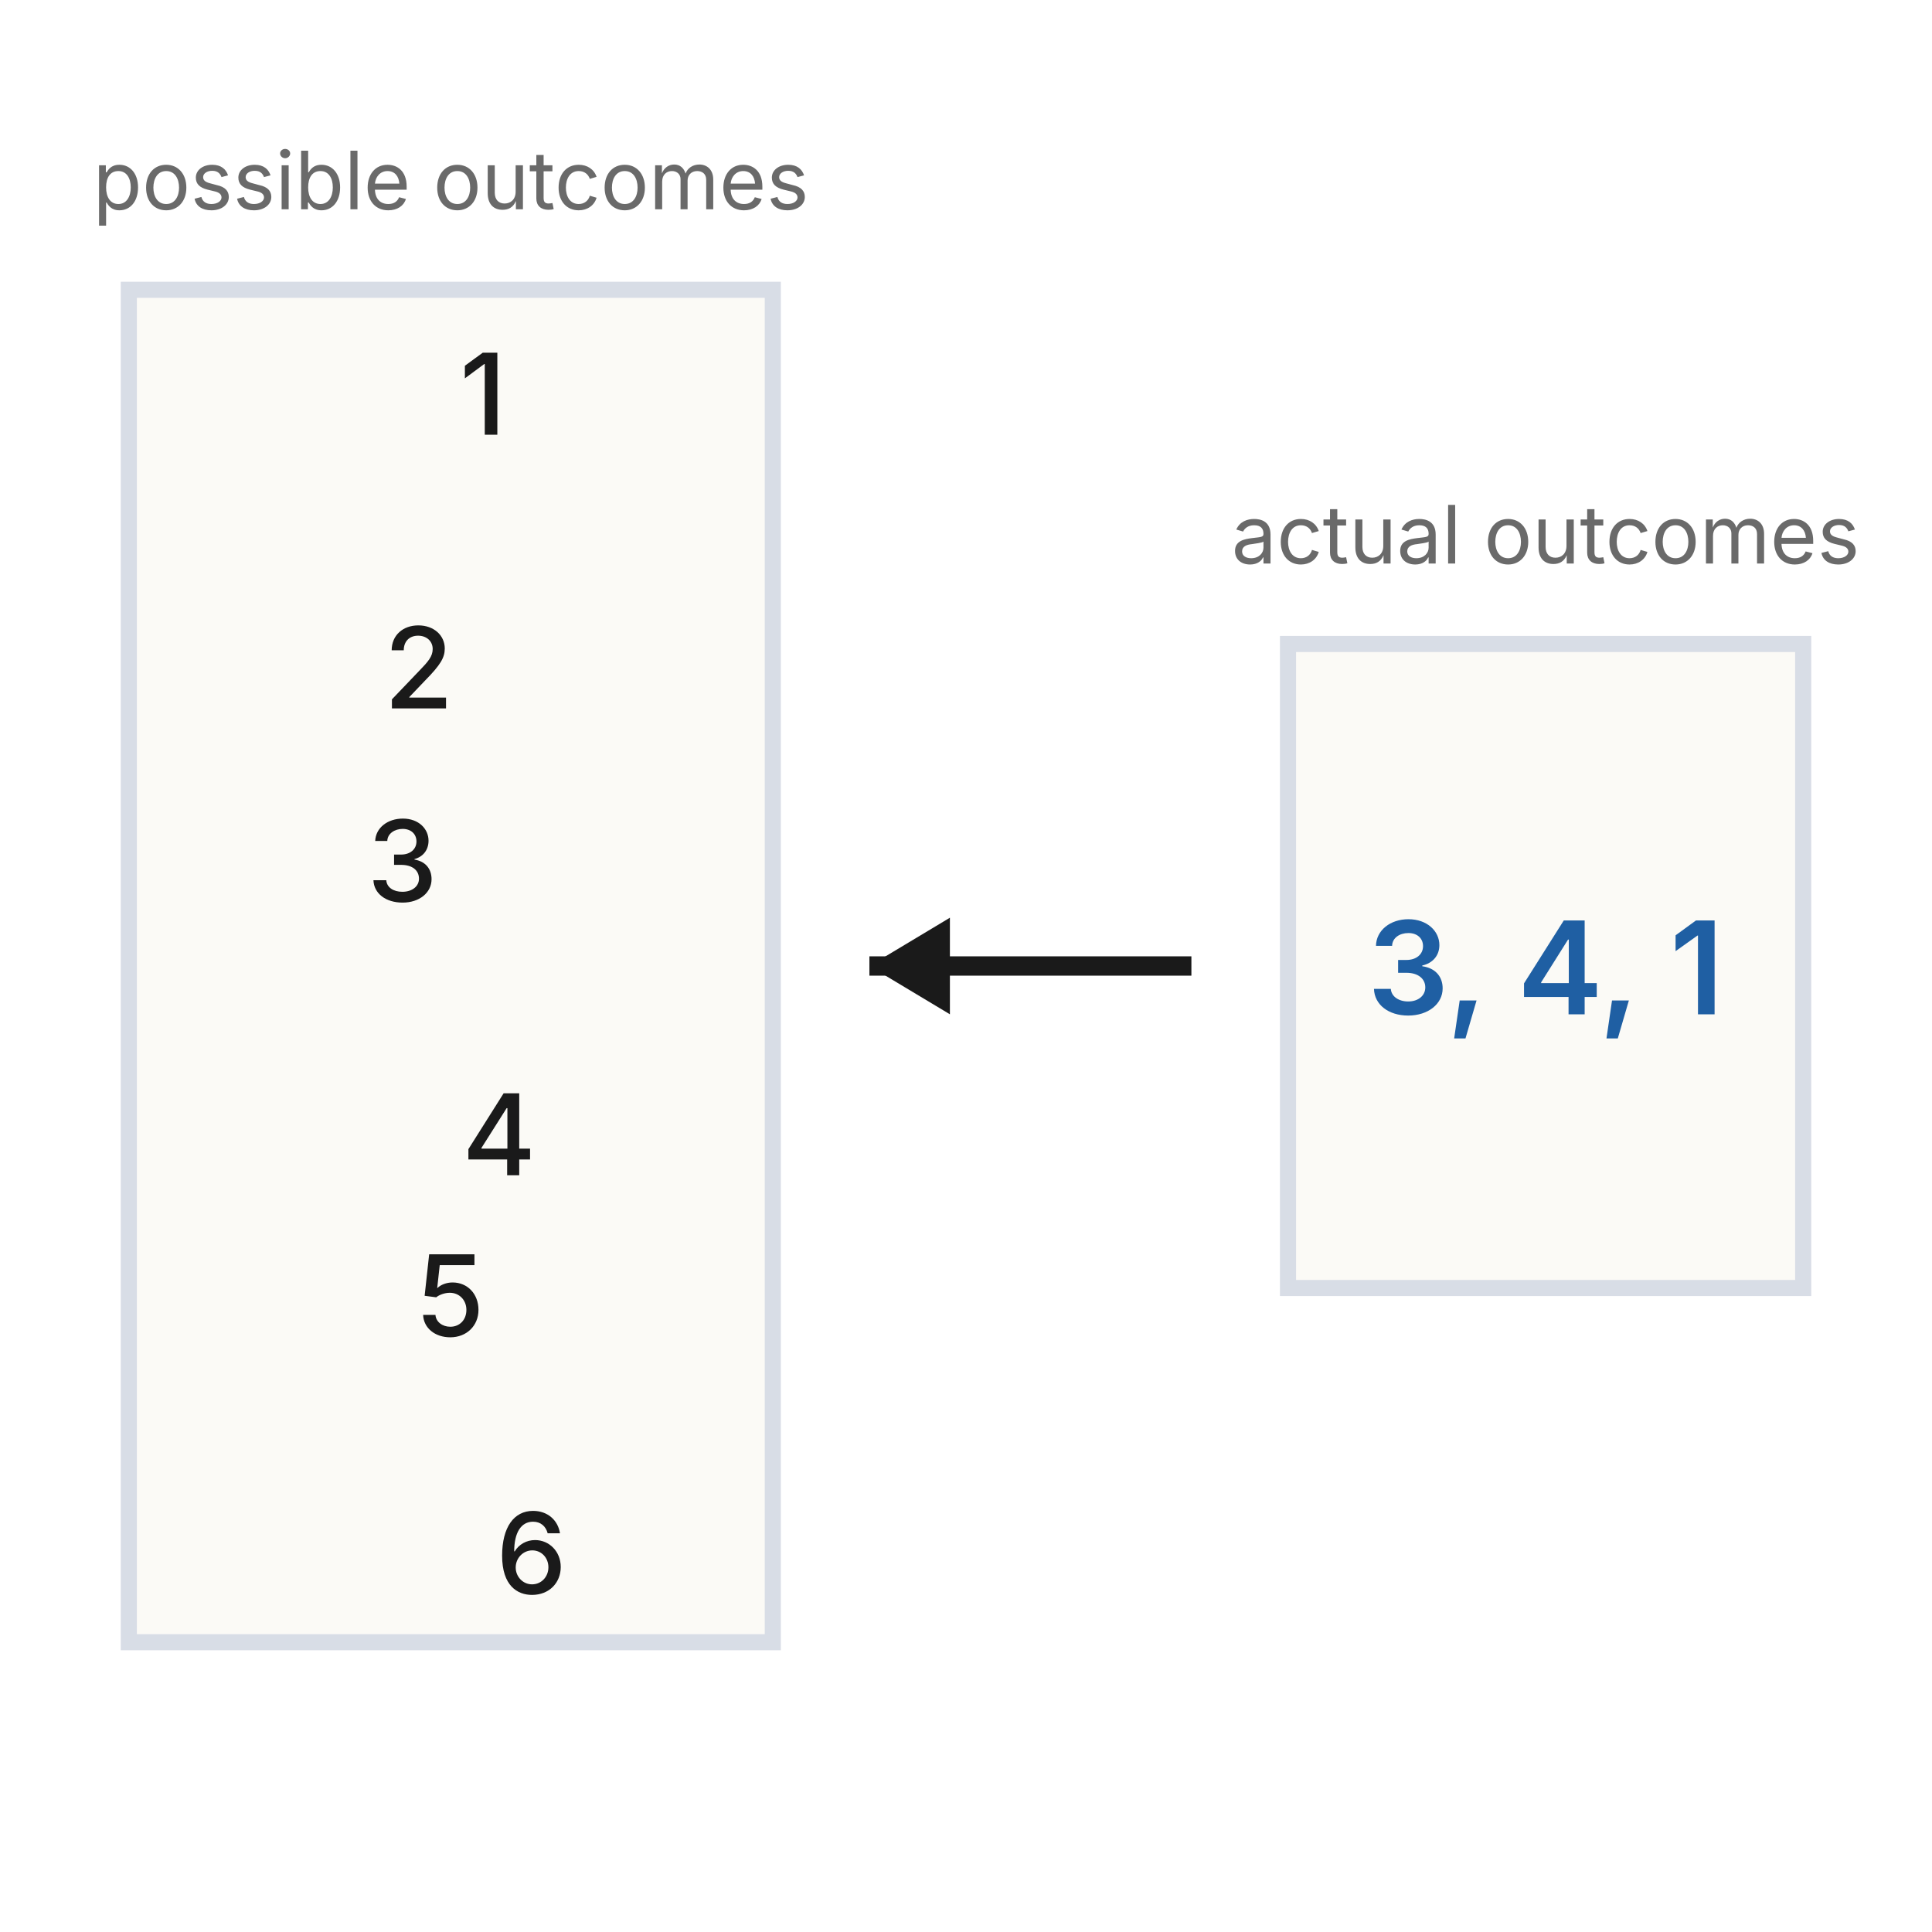
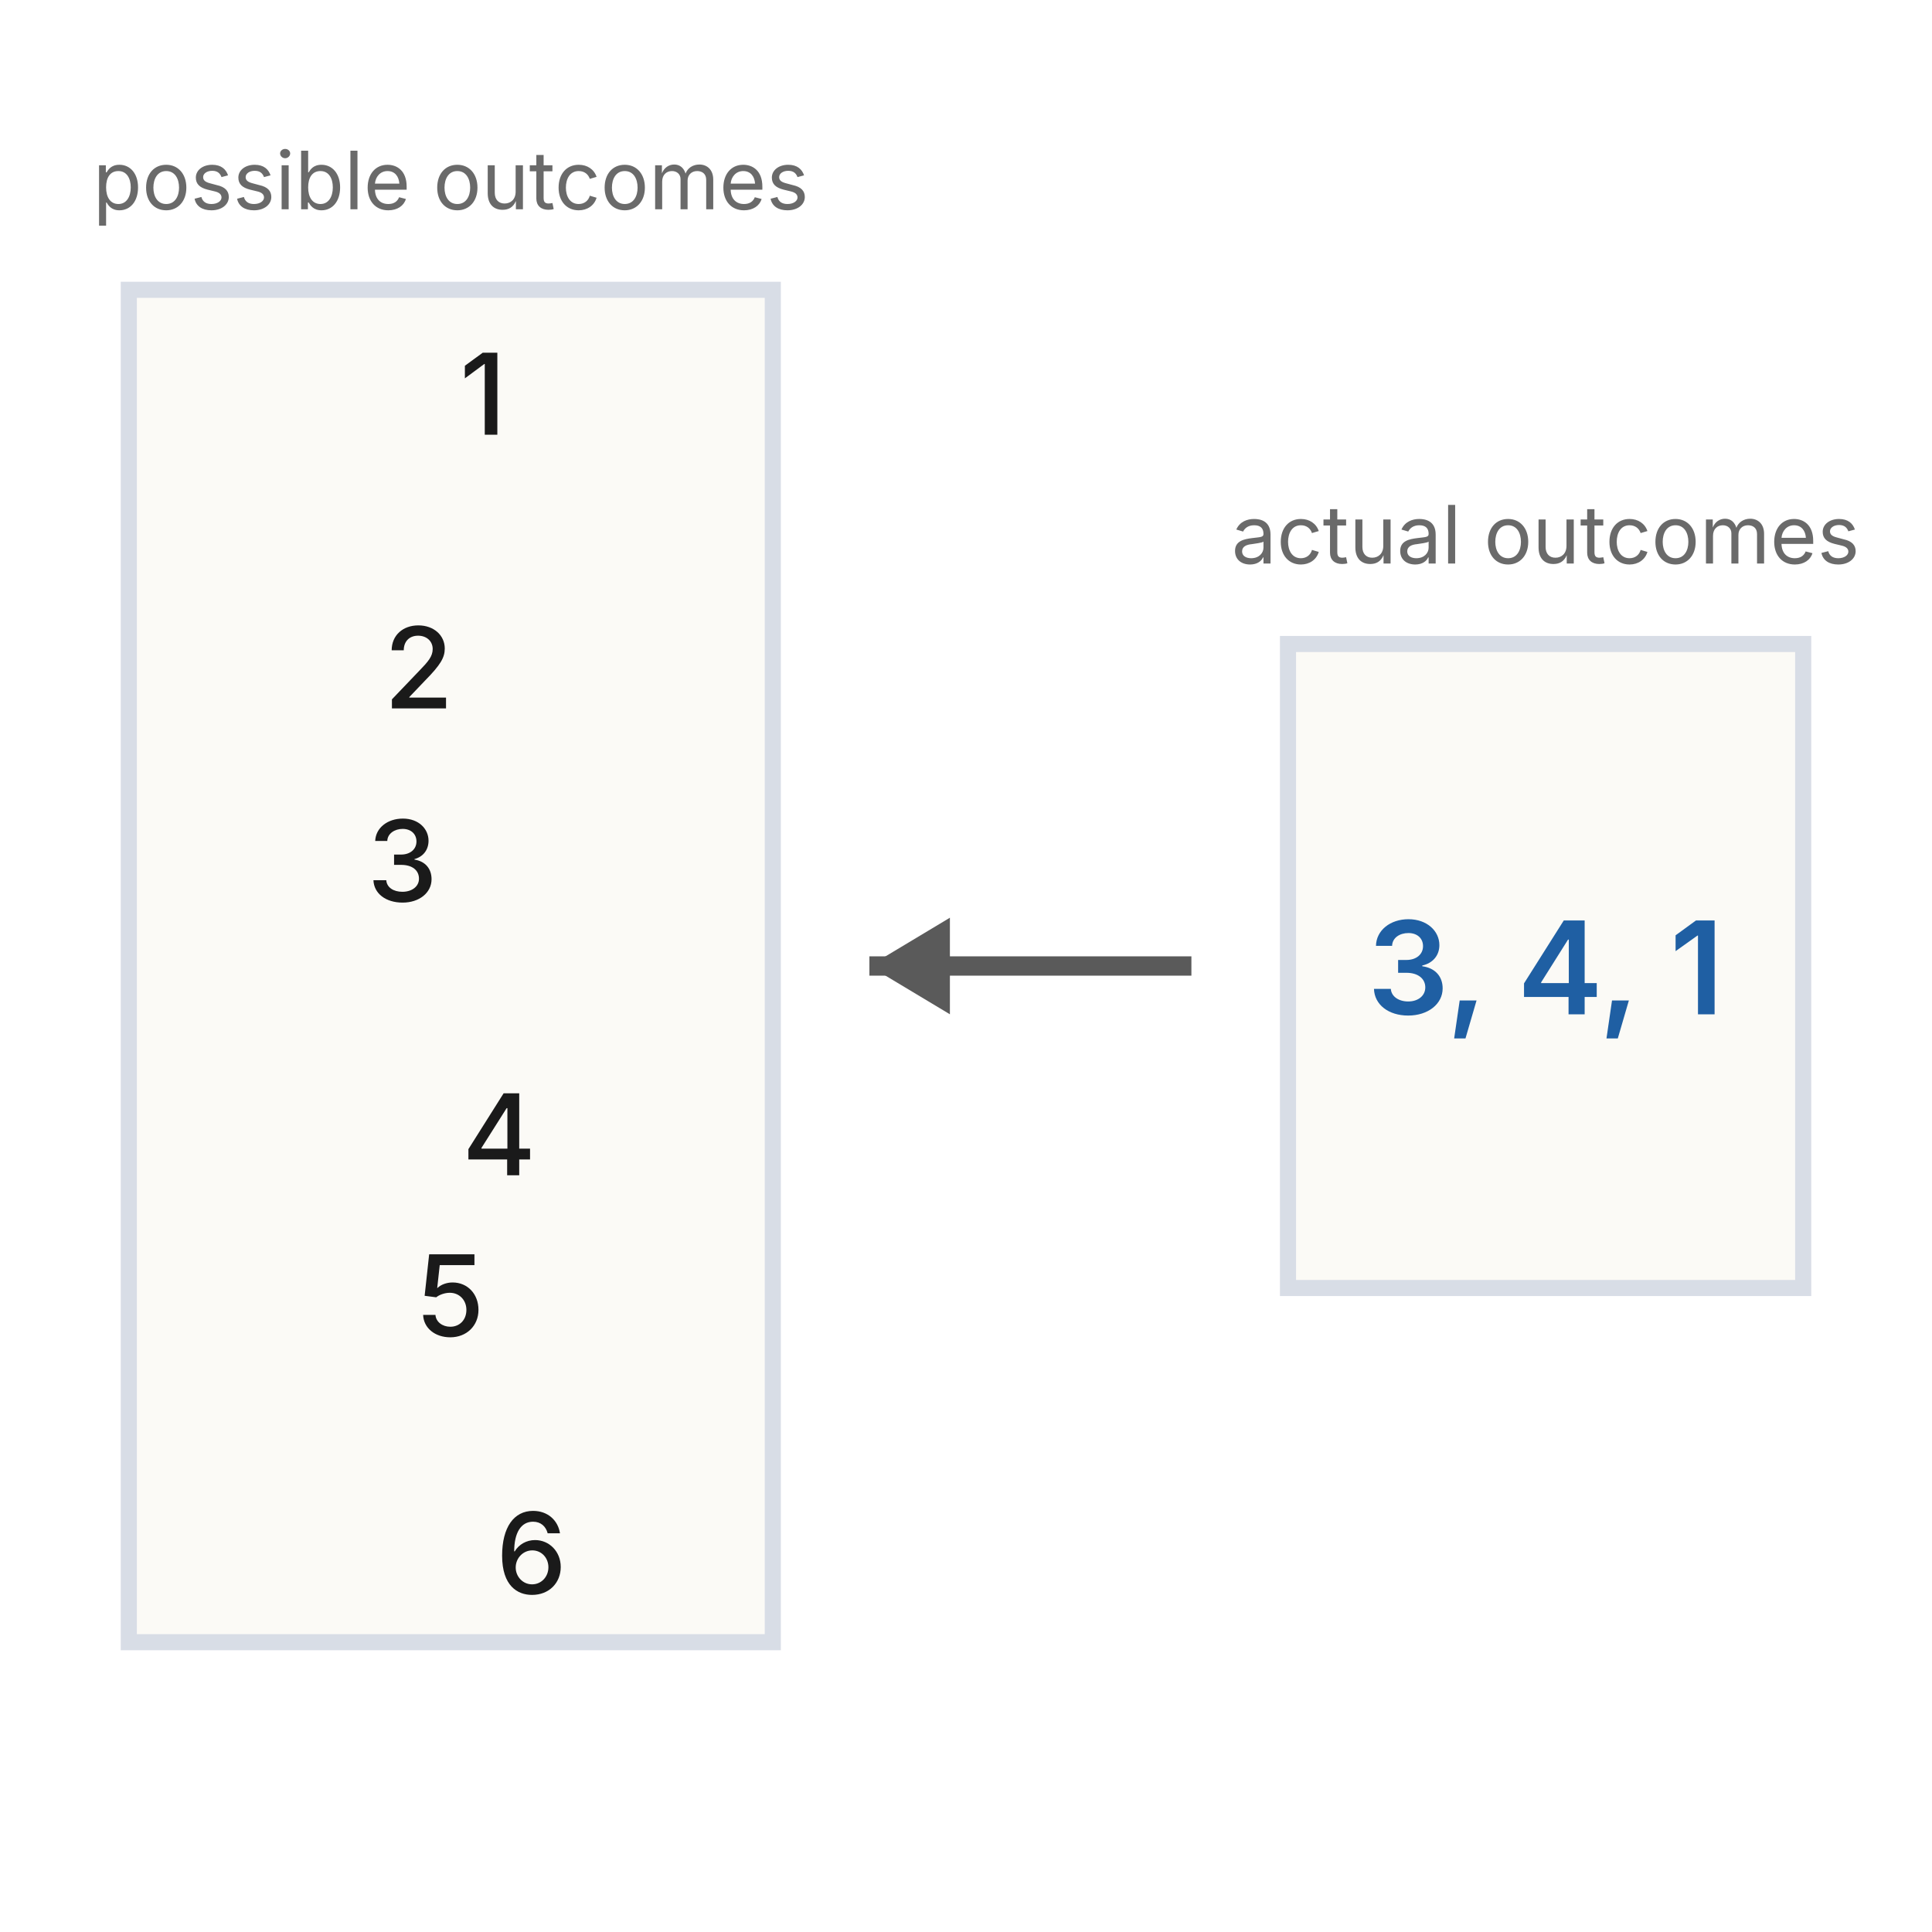
<svg xmlns="http://www.w3.org/2000/svg" viewBox="0 0 120 120" width="220" role="img" aria-label="Random device with mutually exclusive possible outcomes and unknown actual outcome">
  <style>
    .box { fill: #fbfaf6; stroke: #d8dde6; stroke-width: 1; }
    .line { stroke: #d8dde6; stroke-width: 1; }
    .text { font: 400 6px Inter, sans-serif; fill: #1a1a1a; }
    .small { font: 400 5px Inter, sans-serif; fill: #6a6a6a; }
    .num { font: 500 7px Inter, sans-serif; fill: #1a1a1a; }
    .q { font: 600 8px Inter, sans-serif; fill: #1f5fa3; }
-     .arrow { stroke: #1a1a1a; stroke-width: 1.2; fill: none; }
+     .arrow { stroke: #5a5a5a; stroke-width: 1.2; fill: none; }
    .label { font: 500 7px Inter, sans-serif; fill: #1a1a1a; }
  </style>
  <rect x="8" y="18" width="40" height="84" class="box" />
  <text x="28" y="13" text-anchor="middle" class="small">possible outcomes</text>
  <text x="30" y="27" text-anchor="middle" class="num">1</text>
  <text x="26" y="44" text-anchor="middle" class="num">2</text>
  <text x="25" y="56" text-anchor="middle" class="num">3</text>
  <text x="31" y="73" text-anchor="middle" class="num">4</text>
  <text x="28" y="83" text-anchor="middle" class="num">5</text>
  <text x="33" y="99" text-anchor="middle" class="num">6</text>
  <line x1="54" y1="60" x2="74" y2="60" class="arrow" />
-   <polygon points="54,60 59,57 59,63" fill="#1a1a1a" />
+   <polygon points="54,60 59,57 59,63" fill="#5a5a5a" />
  <rect x="80" y="40" width="32" height="40" class="box" />
  <text x="96" y="35" text-anchor="middle" class="small">actual outcomes</text>
  <text x="96" y="63" text-anchor="middle" class="q">3, 4, 1</text>
</svg>
